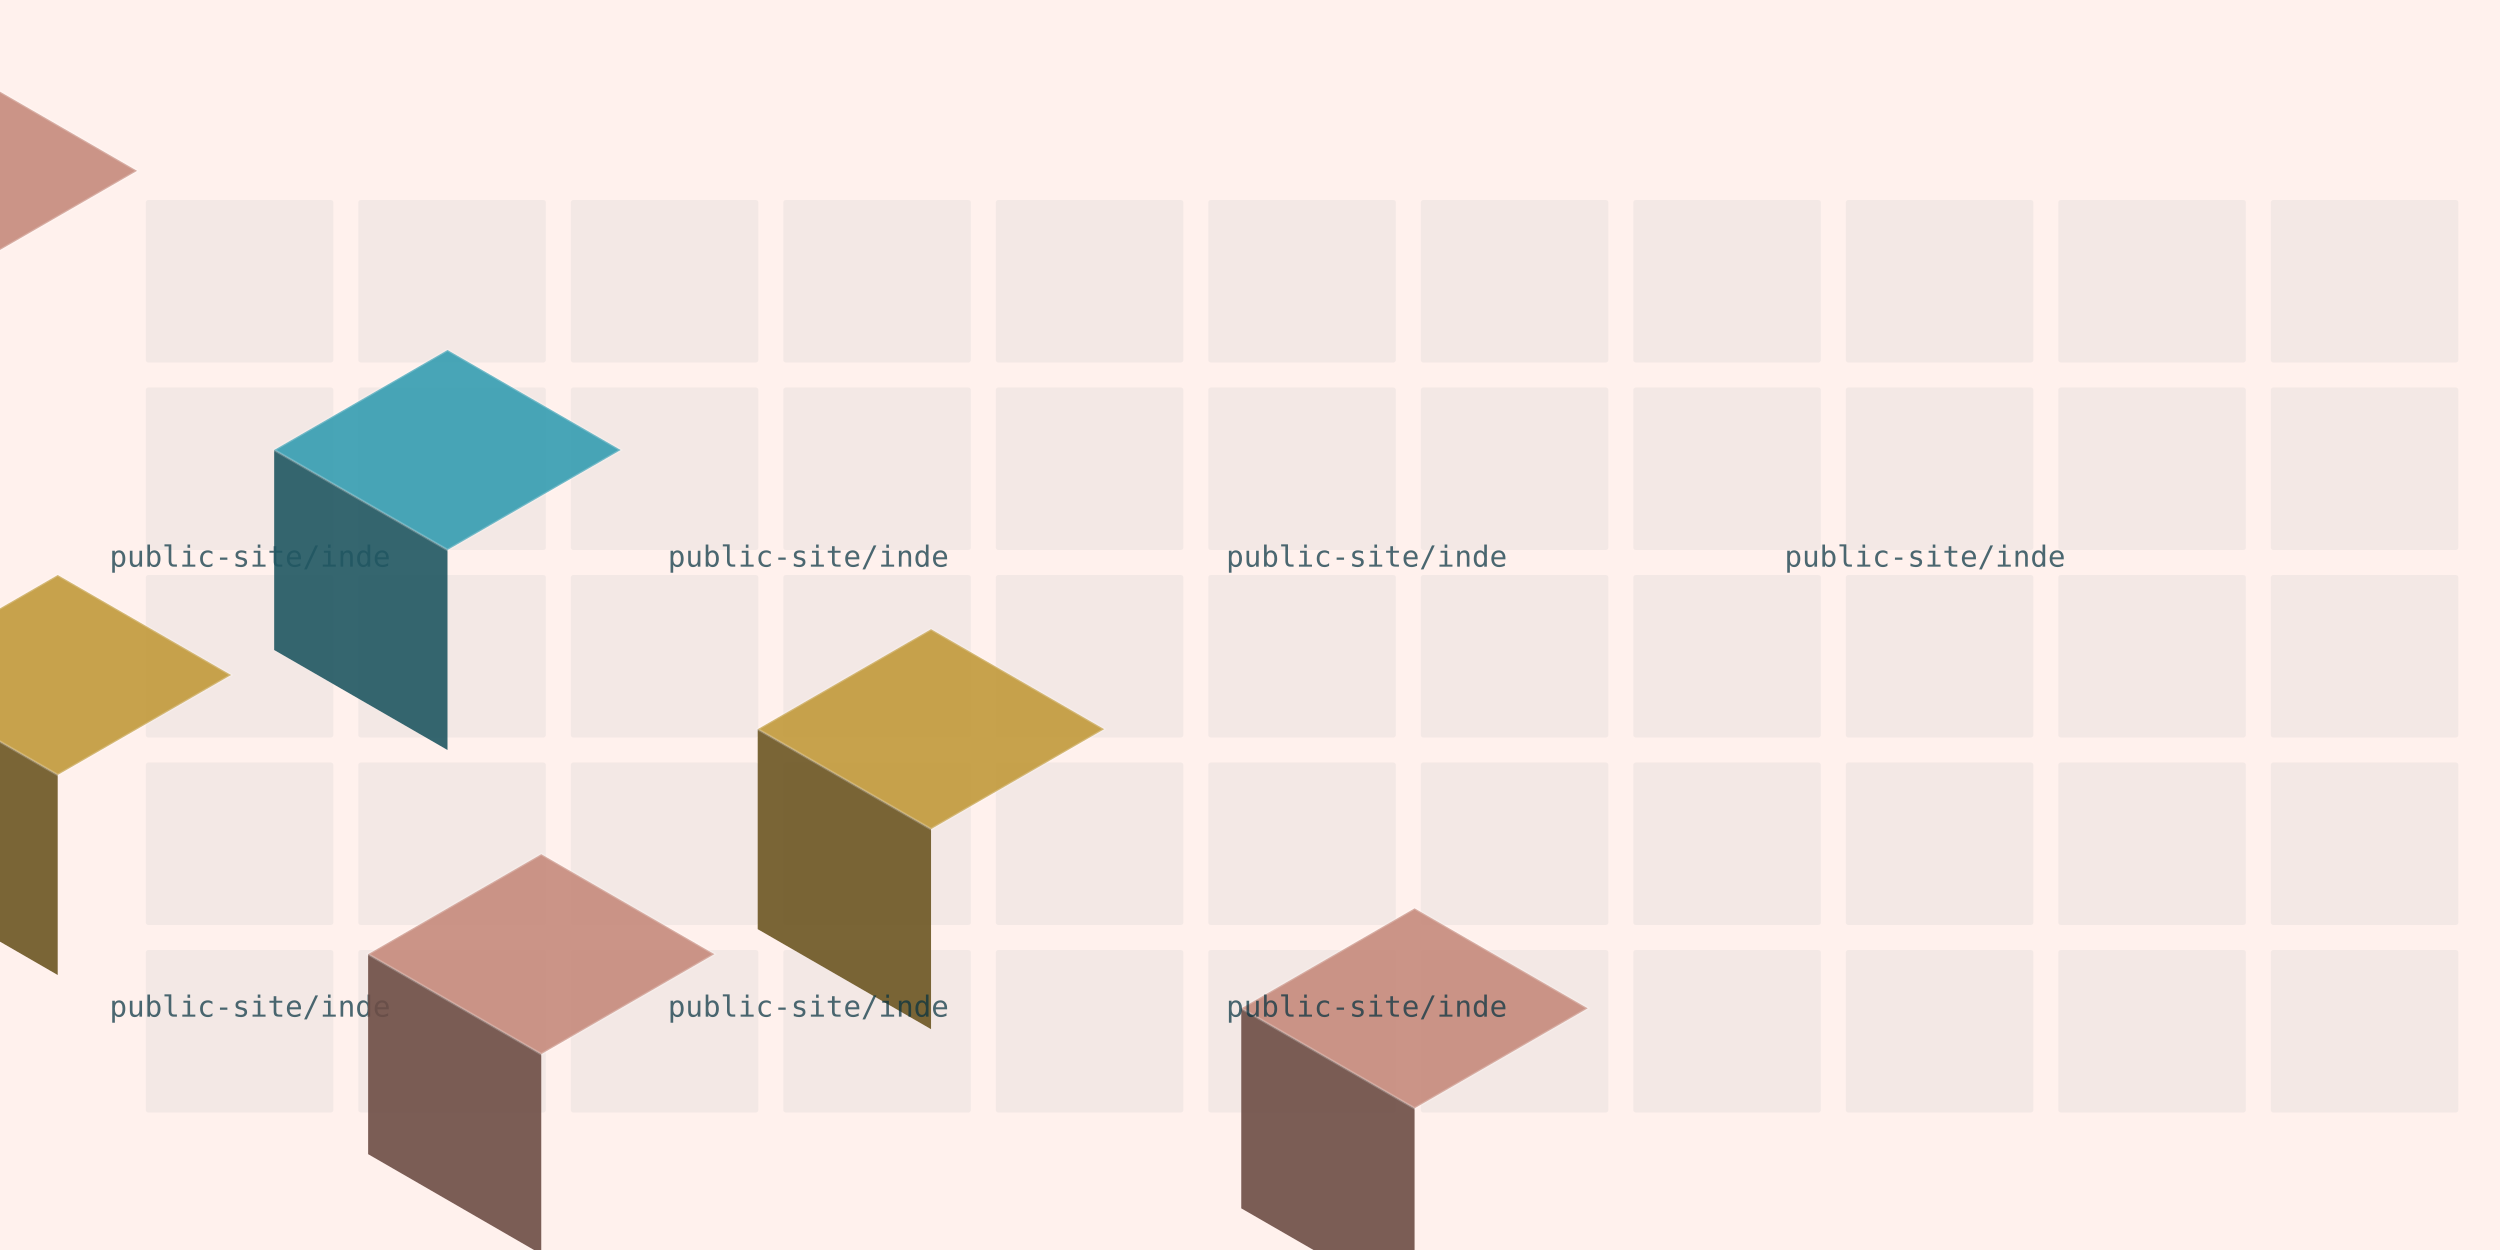
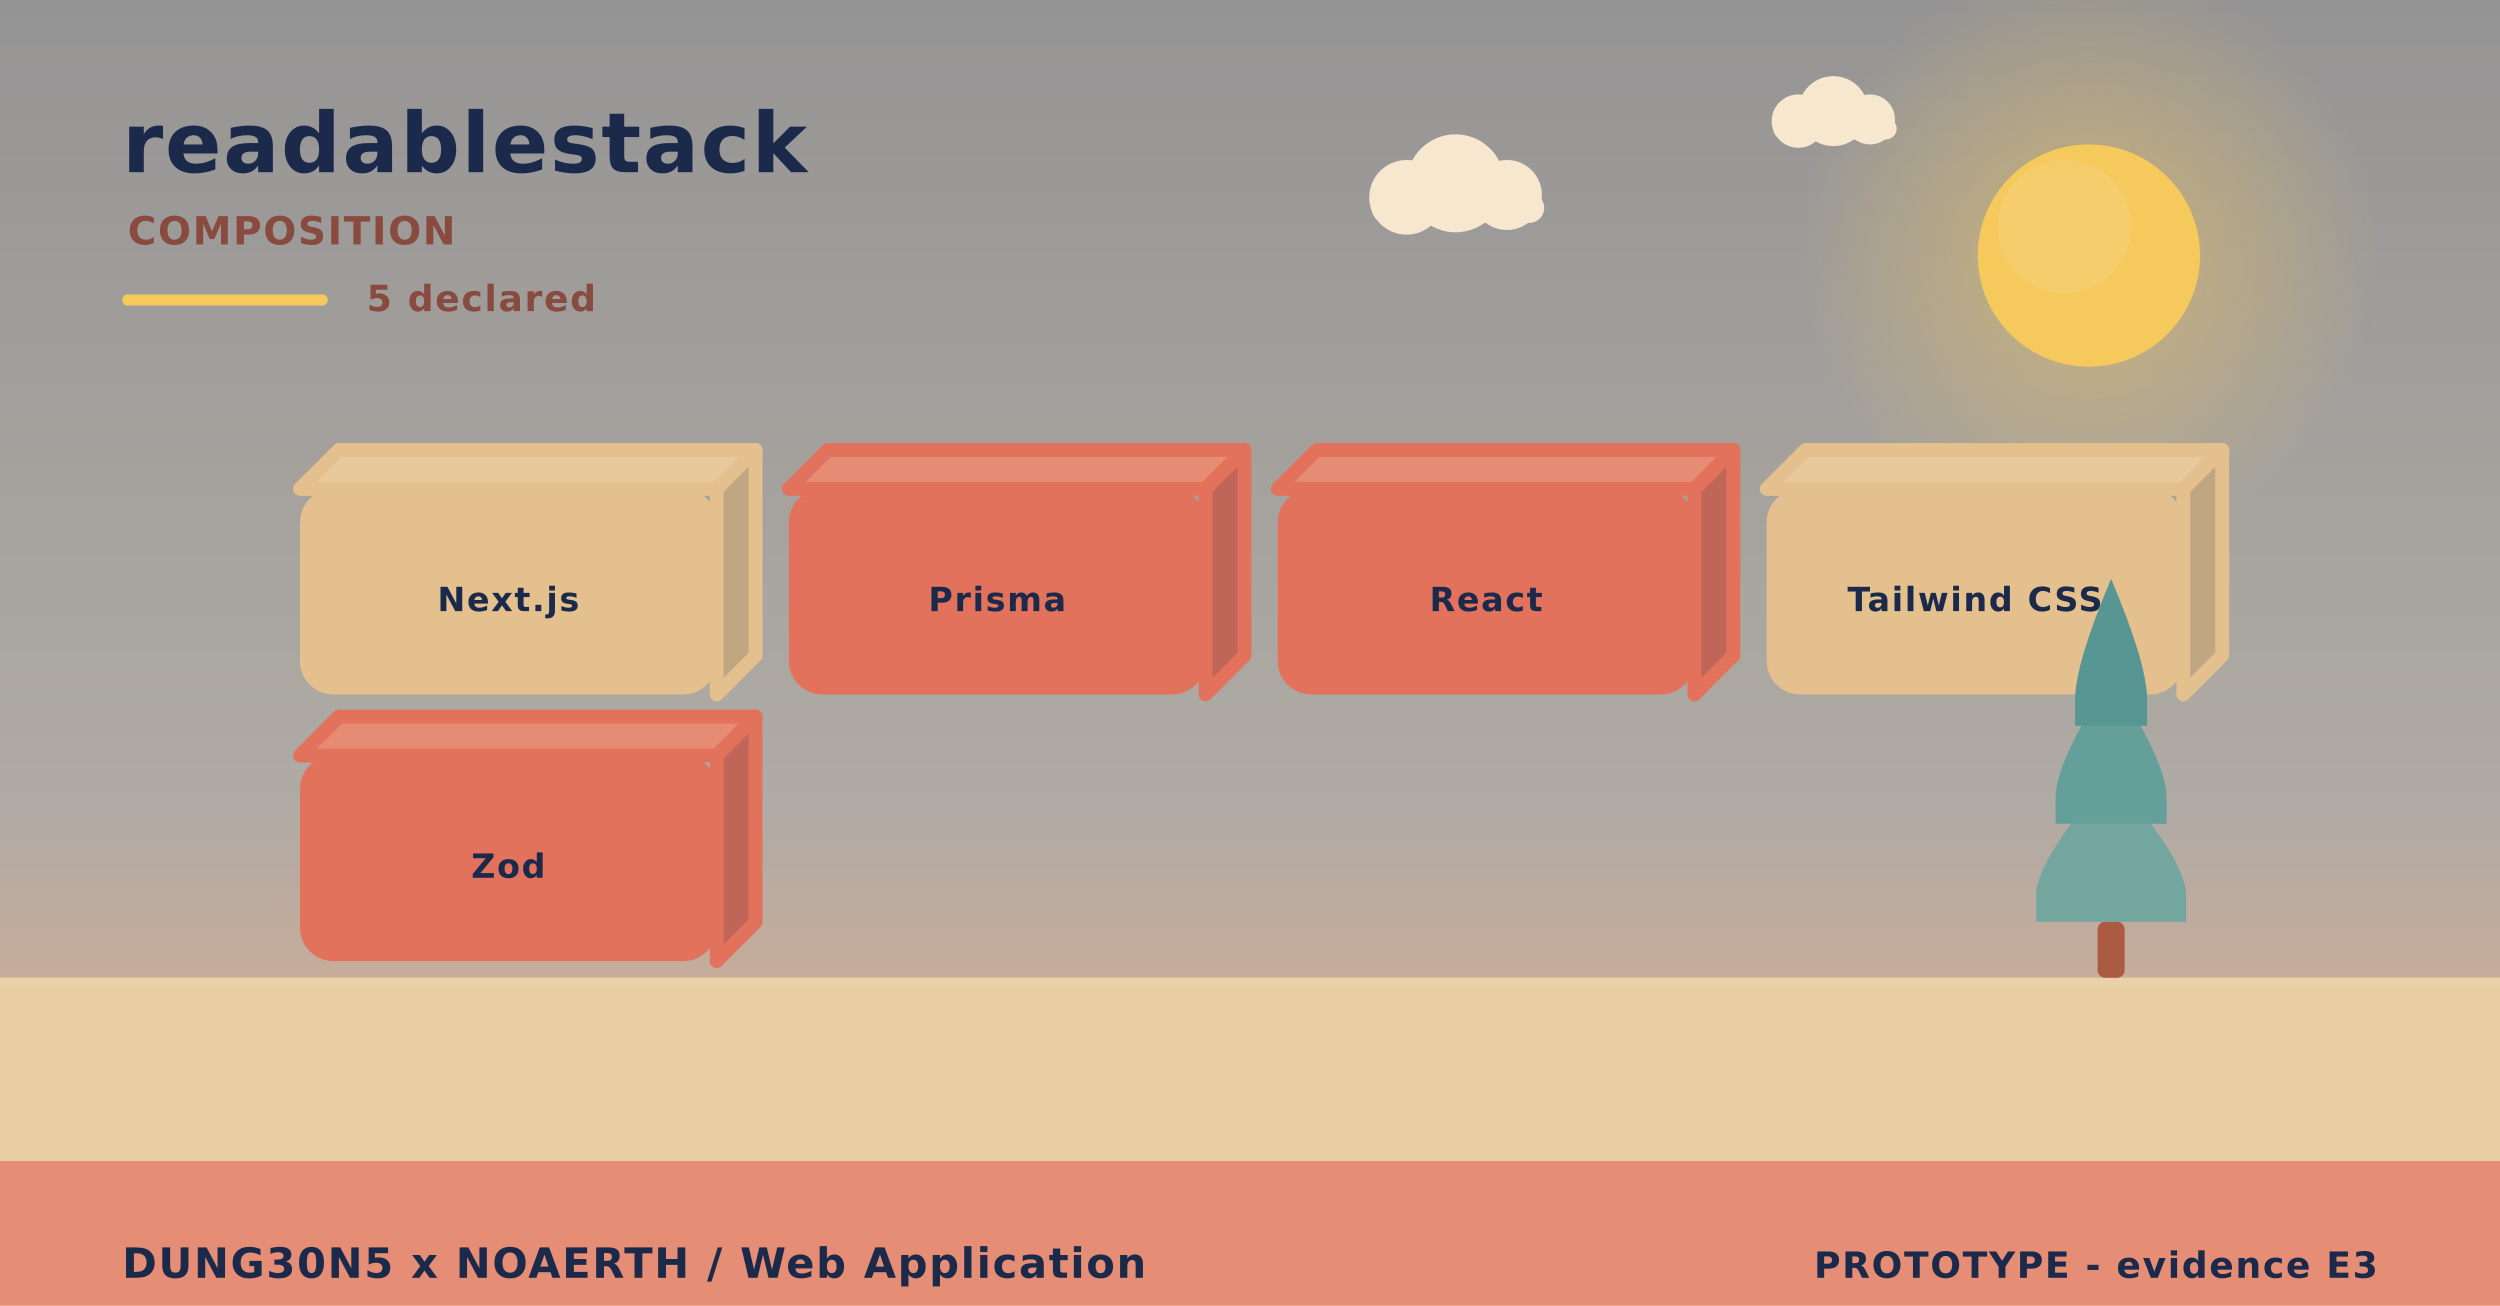
- <svg xmlns="http://www.w3.org/2000/svg" viewBox="0 0 1200 600" width="1200" height="600" role="img" aria-label="readablestack component map">
-   <rect width="1200" height="600" fill="#fff1ed" />
-   <defs>
-     <linearGradient id="gc" x1="0" y1="0" x2="1" y2="1">
-       <stop offset="0%" stop-color="#c78c7e" />
-       <stop offset="100%" stop-color="#389eb2" />
-     </linearGradient>
-   </defs>
-   <rect x="70.00" y="96.00" width="90.00" height="78.00" rx="1.20" fill="#063241" opacity="0.05" />
-   <rect x="172.00" y="96.00" width="90.00" height="78.00" rx="1.20" fill="#063241" opacity="0.05" />
-   <rect x="274.00" y="96.00" width="90.00" height="78.00" rx="1.20" fill="#063241" opacity="0.05" />
-   <rect x="376.00" y="96.00" width="90.00" height="78.00" rx="1.20" fill="#063241" opacity="0.05" />
-   <rect x="478.00" y="96.00" width="90.00" height="78.00" rx="1.20" fill="#063241" opacity="0.05" />
-   <rect x="580.00" y="96.00" width="90.00" height="78.00" rx="1.20" fill="#063241" opacity="0.05" />
-   <rect x="682.00" y="96.00" width="90.00" height="78.00" rx="1.20" fill="#063241" opacity="0.05" />
-   <rect x="784.00" y="96.00" width="90.00" height="78.00" rx="1.20" fill="#063241" opacity="0.05" />
-   <rect x="886.00" y="96.00" width="90.00" height="78.00" rx="1.20" fill="#063241" opacity="0.05" />
-   <rect x="988.00" y="96.00" width="90.00" height="78.00" rx="1.20" fill="#063241" opacity="0.05" />
-   <rect x="1090.00" y="96.00" width="90.00" height="78.00" rx="1.20" fill="#063241" opacity="0.05" />
-   <rect x="70.00" y="186.00" width="90.00" height="78.00" rx="1.20" fill="#063241" opacity="0.05" />
-   <rect x="172.00" y="186.00" width="90.00" height="78.00" rx="1.20" fill="#063241" opacity="0.05" />
-   <rect x="274.00" y="186.00" width="90.00" height="78.00" rx="1.20" fill="#063241" opacity="0.05" />
-   <rect x="376.00" y="186.00" width="90.00" height="78.00" rx="1.20" fill="#063241" opacity="0.05" />
-   <rect x="478.00" y="186.00" width="90.00" height="78.00" rx="1.20" fill="#063241" opacity="0.05" />
-   <rect x="580.00" y="186.00" width="90.00" height="78.00" rx="1.20" fill="#063241" opacity="0.05" />
-   <rect x="682.00" y="186.00" width="90.00" height="78.00" rx="1.20" fill="#063241" opacity="0.05" />
-   <rect x="784.00" y="186.00" width="90.00" height="78.00" rx="1.20" fill="#063241" opacity="0.05" />
-   <rect x="886.00" y="186.00" width="90.00" height="78.00" rx="1.20" fill="#063241" opacity="0.05" />
-   <rect x="988.00" y="186.00" width="90.00" height="78.00" rx="1.20" fill="#063241" opacity="0.05" />
-   <rect x="1090.00" y="186.00" width="90.00" height="78.00" rx="1.20" fill="#063241" opacity="0.05" />
-   <rect x="70.00" y="276.00" width="90.00" height="78.00" rx="1.20" fill="#063241" opacity="0.05" />
-   <rect x="172.00" y="276.00" width="90.00" height="78.00" rx="1.20" fill="#063241" opacity="0.05" />
-   <rect x="274.00" y="276.00" width="90.00" height="78.00" rx="1.20" fill="#063241" opacity="0.05" />
-   <rect x="376.00" y="276.00" width="90.00" height="78.00" rx="1.20" fill="#063241" opacity="0.05" />
-   <rect x="478.00" y="276.00" width="90.00" height="78.00" rx="1.20" fill="#063241" opacity="0.05" />
-   <rect x="580.00" y="276.00" width="90.00" height="78.00" rx="1.20" fill="#063241" opacity="0.05" />
-   <rect x="682.00" y="276.00" width="90.00" height="78.00" rx="1.20" fill="#063241" opacity="0.05" />
-   <rect x="784.00" y="276.00" width="90.00" height="78.00" rx="1.20" fill="#063241" opacity="0.05" />
-   <rect x="886.00" y="276.00" width="90.00" height="78.00" rx="1.20" fill="#063241" opacity="0.05" />
-   <rect x="988.00" y="276.00" width="90.00" height="78.00" rx="1.20" fill="#063241" opacity="0.05" />
-   <rect x="1090.00" y="276.00" width="90.00" height="78.00" rx="1.20" fill="#063241" opacity="0.05" />
-   <rect x="70.00" y="366.00" width="90.00" height="78.00" rx="1.20" fill="#063241" opacity="0.05" />
-   <rect x="172.00" y="366.00" width="90.00" height="78.00" rx="1.20" fill="#063241" opacity="0.05" />
-   <rect x="274.00" y="366.00" width="90.00" height="78.00" rx="1.20" fill="#063241" opacity="0.05" />
-   <rect x="376.00" y="366.00" width="90.00" height="78.00" rx="1.20" fill="#063241" opacity="0.05" />
-   <rect x="478.00" y="366.00" width="90.00" height="78.00" rx="1.20" fill="#063241" opacity="0.05" />
-   <rect x="580.00" y="366.00" width="90.00" height="78.00" rx="1.20" fill="#063241" opacity="0.05" />
-   <rect x="682.00" y="366.00" width="90.00" height="78.00" rx="1.20" fill="#063241" opacity="0.05" />
-   <rect x="784.00" y="366.00" width="90.00" height="78.00" rx="1.20" fill="#063241" opacity="0.05" />
-   <rect x="886.00" y="366.00" width="90.00" height="78.00" rx="1.20" fill="#063241" opacity="0.05" />
-   <rect x="988.00" y="366.00" width="90.00" height="78.00" rx="1.20" fill="#063241" opacity="0.05" />
-   <rect x="1090.00" y="366.00" width="90.00" height="78.00" rx="1.20" fill="#063241" opacity="0.05" />
-   <rect x="70.00" y="456.00" width="90.00" height="78.00" rx="1.20" fill="#063241" opacity="0.05" />
-   <rect x="172.00" y="456.00" width="90.00" height="78.00" rx="1.20" fill="#063241" opacity="0.05" />
-   <rect x="274.00" y="456.00" width="90.00" height="78.00" rx="1.20" fill="#063241" opacity="0.05" />
-   <rect x="376.00" y="456.00" width="90.00" height="78.00" rx="1.20" fill="#063241" opacity="0.05" />
-   <rect x="478.00" y="456.00" width="90.00" height="78.00" rx="1.20" fill="#063241" opacity="0.05" />
-   <rect x="580.00" y="456.00" width="90.00" height="78.00" rx="1.20" fill="#063241" opacity="0.05" />
-   <rect x="682.00" y="456.00" width="90.00" height="78.00" rx="1.20" fill="#063241" opacity="0.05" />
-   <rect x="784.00" y="456.00" width="90.00" height="78.00" rx="1.20" fill="#063241" opacity="0.05" />
-   <rect x="886.00" y="456.00" width="90.00" height="78.00" rx="1.20" fill="#063241" opacity="0.05" />
-   <rect x="988.00" y="456.00" width="90.00" height="78.00" rx="1.20" fill="#063241" opacity="0.05" />
-   <rect x="1090.00" y="456.00" width="90.00" height="78.00" rx="1.20" fill="#063241" opacity="0.05" />
-   <g transform="rotate(0 120 140)">
-     <polygon points="-17.3,34.0 65.8,82.0 -17.3,130.0 -100.5,82.0" fill="#c78c7e" opacity="0.92" />
-     <polygon points="-100.5,82.0 -17.3,130.0 -17.3,226.0 -100.5,178.0" fill="#6d4d45" opacity="0.9" />
-     <polygon points="-17.3,34.0 65.8,82.0 -17.3,130.0 -100.5,82.0" fill="none" stroke="rgba(255,255,255,0.220)" stroke-width="1.2" />
-     <animateTransform attributeName="transform" type="rotate" values="-32.0 0.00 0.00 0.0 0.00 0.00" dur="6.4s" begin="0.0s" repeatCount="indefinite" />
+ <svg xmlns="http://www.w3.org/2000/svg" width="900" height="470" viewBox="0 0 900 470" role="img" aria-label="readablestack - how it is composed">
+   <linearGradient id="skyc" x1="0" y1="0" x2="0" y2="1">
+     <stop offset="0" stop-color="#959494" />
+     <stop offset="0.62" stop-color="#b0aba4" />
+     <stop offset="1" stop-color="#f3ad8a" />
+   </linearGradient>
+   <rect width="900" height="470" fill="url(#skyc)" />
+   <radialGradient id="sunc">
+     <stop offset="0.35" stop-color="#f5c95c" stop-opacity="0.34" />
+     <stop offset="1" stop-color="#f5c95c" stop-opacity="0" />
+   </radialGradient>
+   <circle cx="752" cy="92" r="104" fill="url(#sunc)" />
+   <circle cx="752" cy="92" r="40" fill="#f5c95c" />
+   <circle cx="743.2" cy="81.6" r="24" fill="#f5d27e" opacity="0.5" />
+   <g>
+     <circle cx="524" cy="66" r="17.64" fill="#f6e7ce" />
+     <circle cx="506.36" cy="71.04" r="13.44" fill="#f6e7ce" />
+     <circle cx="542.48" cy="70.2" r="12.6" fill="#f6e7ce" />
+     <rect x="493.76" y="69.36" width="62.16" height="10.92" rx="5.46" fill="#f6e7ce" />
+     <animateTransform attributeName="transform" type="translate" values="0 0;24 0;0 0" dur="36s" begin="0s" repeatCount="indefinite" />
  </g>
-   <text x="120" y="272" font-family="ui-monospace,Menlo,monospace" font-size="14" fill="rgba(6,50,65,0.720)" text-anchor="middle">public-site/inde</text>
-   <g transform="rotate(0 388 140)">
-     <polygon points="214.8,168.0 297.9,216.0 214.8,264.0 131.6,216.0" fill="#389eb2" opacity="0.92" />
-     <polygon points="131.6,216.0 214.8,264.0 214.8,360.0 131.6,312.0" fill="#1f5762" opacity="0.9" />
-     <polygon points="214.8,168.0 297.9,216.0 214.8,264.0 131.6,216.0" fill="none" stroke="rgba(255,255,255,0.220)" stroke-width="1.2" />
-     <animateTransform attributeName="transform" type="rotate" values="-32.0 0.00 0.00 0.0 0.00 0.00" dur="6.4s" begin="0.4s" repeatCount="indefinite" />
+   <g>
+     <circle cx="660" cy="40" r="12.6" fill="#f6e7ce" />
+     <circle cx="647.4" cy="43.6" r="9.6" fill="#f6e7ce" />
+     <circle cx="673.2" cy="43" r="9" fill="#f6e7ce" />
+     <rect x="638.4" y="42.4" width="44.4" height="7.8" rx="3.9" fill="#f6e7ce" />
+     <animateTransform attributeName="transform" type="translate" values="0 0;-18 0;0 0" dur="46s" begin="3s" repeatCount="indefinite" />
  </g>
-   <text x="388" y="272" font-family="ui-monospace,Menlo,monospace" font-size="14" fill="rgba(6,50,65,0.720)" text-anchor="middle">public-site/inde</text>
-   <g transform="rotate(0 656 140)">
-     <polygon points="446.9,302.0 530.0,350.0 446.9,398.0 363.7,350.0" fill="#c29b3e" opacity="0.92" />
-     <polygon points="363.7,350.0 446.9,398.0 446.9,494.0 363.7,446.0" fill="#6b5522" opacity="0.9" />
-     <polygon points="446.9,302.0 530.0,350.0 446.9,398.0 363.7,350.0" fill="none" stroke="rgba(255,255,255,0.220)" stroke-width="1.2" />
-     <animateTransform attributeName="transform" type="rotate" values="-32.0 0.00 0.00 0.0 0.00 0.00" dur="6.4s" begin="0.8s" repeatCount="indefinite" />
+   <rect x="0" y="352" width="900" height="118" fill="#e9cda3" />
+   <rect x="0" y="352" width="900" height="3" fill="#ebd1a9" />
+   <text x="44" y="62" font-family="Verdana,DejaVu Sans,sans-serif" font-size="30" font-weight="700" letter-spacing="0.6" fill="#1b2a4a" text-anchor="start">readablestack</text>
+   <text x="46" y="88" font-family="Verdana,DejaVu Sans,sans-serif" font-size="14" font-weight="700" letter-spacing="0.6" fill="#894b3f" text-anchor="start">COMPOSITION</text>
+   <rect x="44" y="106" width="74" height="4" rx="2" fill="#f5c95c" />
+   <text x="132" y="112" font-family="Verdana,DejaVu Sans,sans-serif" font-size="13" font-weight="700" letter-spacing="0.6" fill="#894b3f" text-anchor="start">5 declared</text>
+   <g>
+     <path d="M108,176 L258,176 L272,162 L122,162 Z" fill="#e7c99b" stroke="#e3c08d" stroke-width="5" stroke-linejoin="round" />
+     <path d="M258,176 L272,162 L272,236 L258,250 Z" fill="#c1a682" stroke="#e3c08d" stroke-width="5" stroke-linejoin="round" />
+     <rect x="108" y="176" width="150" height="74" rx="12" fill="#e3c08d" />
+     <animateTransform attributeName="transform" type="translate" values="0 10;0 0" dur="0.75s" begin="0s" fill="freeze" />
  </g>
-   <text x="656" y="272" font-family="ui-monospace,Menlo,monospace" font-size="14" fill="rgba(6,50,65,0.720)" text-anchor="middle">public-site/inde</text>
-   <g transform="rotate(0 924 140)">
-     <polygon points="679.0,436.0 762.1,484.0 679.0,532.0 595.8,484.0" fill="#c78c7e" opacity="0.92" />
-     <polygon points="595.8,484.0 679.0,532.0 679.0,628.0 595.8,580.0" fill="#6d4d45" opacity="0.9" />
-     <polygon points="679.0,436.0 762.1,484.0 679.0,532.0 595.8,484.0" fill="none" stroke="rgba(255,255,255,0.220)" stroke-width="1.2" />
-     <animateTransform attributeName="transform" type="rotate" values="-32.0 0.00 0.00 0.0 0.00 0.00" dur="6.4s" begin="1.2s" repeatCount="indefinite" />
+   <text x="183" y="220" font-family="Verdana,DejaVu Sans,sans-serif" font-size="12" font-weight="700" letter-spacing="0.6" fill="#1b2a4a" text-anchor="middle">Next.js</text>
+   <g>
+     <path d="M284,176 L434,176 L448,162 L298,162 Z" fill="#e68c74" stroke="#e2725b" stroke-width="5" stroke-linejoin="round" />
+     <path d="M434,176 L448,162 L448,236 L434,250 Z" fill="#c06658" stroke="#e2725b" stroke-width="5" stroke-linejoin="round" />
+     <rect x="284" y="176" width="150" height="74" rx="12" fill="#e2725b" />
+     <animateTransform attributeName="transform" type="translate" values="0 10;0 0" dur="0.75s" begin="0.16s" fill="freeze" />
  </g>
-   <text x="924" y="272" font-family="ui-monospace,Menlo,monospace" font-size="14" fill="rgba(6,50,65,0.720)" text-anchor="middle">public-site/inde</text>
-   <g transform="rotate(0 120 356)">
-     <polygon points="-204.4,142.0 -121.2,190.0 -204.4,238.0 -287.5,190.0" fill="#389eb2" opacity="0.92" />
-     <polygon points="-287.5,190.0 -204.4,238.0 -204.4,334.0 -287.5,286.0" fill="#1f5762" opacity="0.9" />
-     <polygon points="-204.4,142.0 -121.2,190.0 -204.4,238.0 -287.5,190.0" fill="none" stroke="rgba(255,255,255,0.220)" stroke-width="1.2" />
-     <animateTransform attributeName="transform" type="rotate" values="-32.0 0.00 0.00 0.0 0.00 0.00" dur="6.4s" begin="1.6s" repeatCount="indefinite" />
+   <text x="359" y="220" font-family="Verdana,DejaVu Sans,sans-serif" font-size="12" font-weight="700" letter-spacing="0.6" fill="#1b2a4a" text-anchor="middle">Prisma</text>
+   <g>
+     <path d="M460,176 L610,176 L624,162 L474,162 Z" fill="#e68c74" stroke="#e2725b" stroke-width="5" stroke-linejoin="round" />
+     <path d="M610,176 L624,162 L624,236 L610,250 Z" fill="#c06658" stroke="#e2725b" stroke-width="5" stroke-linejoin="round" />
+     <rect x="460" y="176" width="150" height="74" rx="12" fill="#e2725b" />
+     <animateTransform attributeName="transform" type="translate" values="0 10;0 0" dur="0.75s" begin="0.32s" fill="freeze" />
  </g>
-   <text x="120" y="488" font-family="ui-monospace,Menlo,monospace" font-size="14" fill="rgba(6,50,65,0.720)" text-anchor="middle">public-site/inde</text>
-   <g transform="rotate(0 388 356)">
-     <polygon points="27.7,276.0 110.9,324.0 27.7,372.0 -55.4,324.0" fill="#c29b3e" opacity="0.92" />
-     <polygon points="-55.4,324.0 27.7,372.0 27.7,468.0 -55.4,420.0" fill="#6b5522" opacity="0.9" />
-     <polygon points="27.7,276.0 110.9,324.0 27.7,372.0 -55.4,324.0" fill="none" stroke="rgba(255,255,255,0.220)" stroke-width="1.2" />
-     <animateTransform attributeName="transform" type="rotate" values="-32.0 0.00 0.00 0.0 0.00 0.00" dur="6.4s" begin="2.0s" repeatCount="indefinite" />
+   <text x="535" y="220" font-family="Verdana,DejaVu Sans,sans-serif" font-size="12" font-weight="700" letter-spacing="0.6" fill="#1b2a4a" text-anchor="middle">React</text>
+   <g>
+     <path d="M636,176 L786,176 L800,162 L650,162 Z" fill="#e7c99b" stroke="#e3c08d" stroke-width="5" stroke-linejoin="round" />
+     <path d="M786,176 L800,162 L800,236 L786,250 Z" fill="#c1a682" stroke="#e3c08d" stroke-width="5" stroke-linejoin="round" />
+     <rect x="636" y="176" width="150" height="74" rx="12" fill="#e3c08d" />
+     <animateTransform attributeName="transform" type="translate" values="0 10;0 0" dur="0.75s" begin="0.48s" fill="freeze" />
  </g>
-   <text x="388" y="488" font-family="ui-monospace,Menlo,monospace" font-size="14" fill="rgba(6,50,65,0.720)" text-anchor="middle">public-site/inde</text>
-   <g transform="rotate(0 656 356)">
-     <polygon points="259.8,410.0 342.9,458.0 259.8,506.0 176.7,458.0" fill="#c78c7e" opacity="0.92" />
-     <polygon points="176.7,458.0 259.8,506.0 259.8,602.0 176.7,554.0" fill="#6d4d45" opacity="0.9" />
-     <polygon points="259.8,410.0 342.9,458.0 259.8,506.0 176.7,458.0" fill="none" stroke="rgba(255,255,255,0.220)" stroke-width="1.2" />
-     <animateTransform attributeName="transform" type="rotate" values="-32.0 0.00 0.00 0.0 0.00 0.00" dur="6.4s" begin="2.4s" repeatCount="indefinite" />
+   <text x="711" y="220" font-family="Verdana,DejaVu Sans,sans-serif" font-size="12" font-weight="700" letter-spacing="0.6" fill="#1b2a4a" text-anchor="middle">Tailwind CSS</text>
+   <g>
+     <path d="M108,272 L258,272 L272,258 L122,258 Z" fill="#e68c74" stroke="#e2725b" stroke-width="5" stroke-linejoin="round" />
+     <path d="M258,272 L272,258 L272,332 L258,346 Z" fill="#c06658" stroke="#e2725b" stroke-width="5" stroke-linejoin="round" />
+     <rect x="108" y="272" width="150" height="74" rx="12" fill="#e2725b" />
+     <animateTransform attributeName="transform" type="translate" values="0 10;0 0" dur="0.75s" begin="0.64s" fill="freeze" />
  </g>
-   <text x="656" y="488" font-family="ui-monospace,Menlo,monospace" font-size="14" fill="rgba(6,50,65,0.720)" text-anchor="middle">public-site/inde</text>
+   <text x="183" y="316" font-family="Verdana,DejaVu Sans,sans-serif" font-size="12" font-weight="700" letter-spacing="0.6" fill="#1b2a4a" text-anchor="middle">Zod</text>
+   <rect x="755.14" y="331.84" width="9.72" height="20.16" rx="2.7" fill="#ac5b43" />
+   <path d="M760,278.92 Q733,309.61 733,322.31 Q733,331.84 733,331.84 L787,331.84 Q787,331.84 787,322.31 Q787,309.61 760,278.92 Z" fill="#74a6a0" />
+   <path d="M760,243.64 Q740.02,274.33 740.02,287.03 Q740.02,296.56 740.02,296.56 L779.98,296.56 Q779.98,296.56 779.98,287.03 Q779.98,274.33 760,243.64 Z" fill="#649f9a" />
+   <path d="M760,208.36 Q747.04,239.05 747.04,251.75 Q747.04,261.28 747.04,261.28 L772.96,261.28 Q772.96,261.28 772.96,251.75 Q772.96,239.05 760,208.36 Z" fill="#589694" />
+   <rect x="0" y="418" width="900" height="52" rx="0" fill="#e68972" opacity="0.94" />
+   <text x="44" y="460" font-family="Verdana,DejaVu Sans,sans-serif" font-size="15" font-weight="700" letter-spacing="0.6" fill="#1b2a4a" text-anchor="start">DUNG30N5 x NOAERTH  /  Web Application</text>
+   <text x="856" y="460" font-family="Verdana,DejaVu Sans,sans-serif" font-size="13" font-weight="700" letter-spacing="0.6" fill="#1b2a4a" text-anchor="end">PROTOTYPE  -  evidence E3</text>
</svg>
